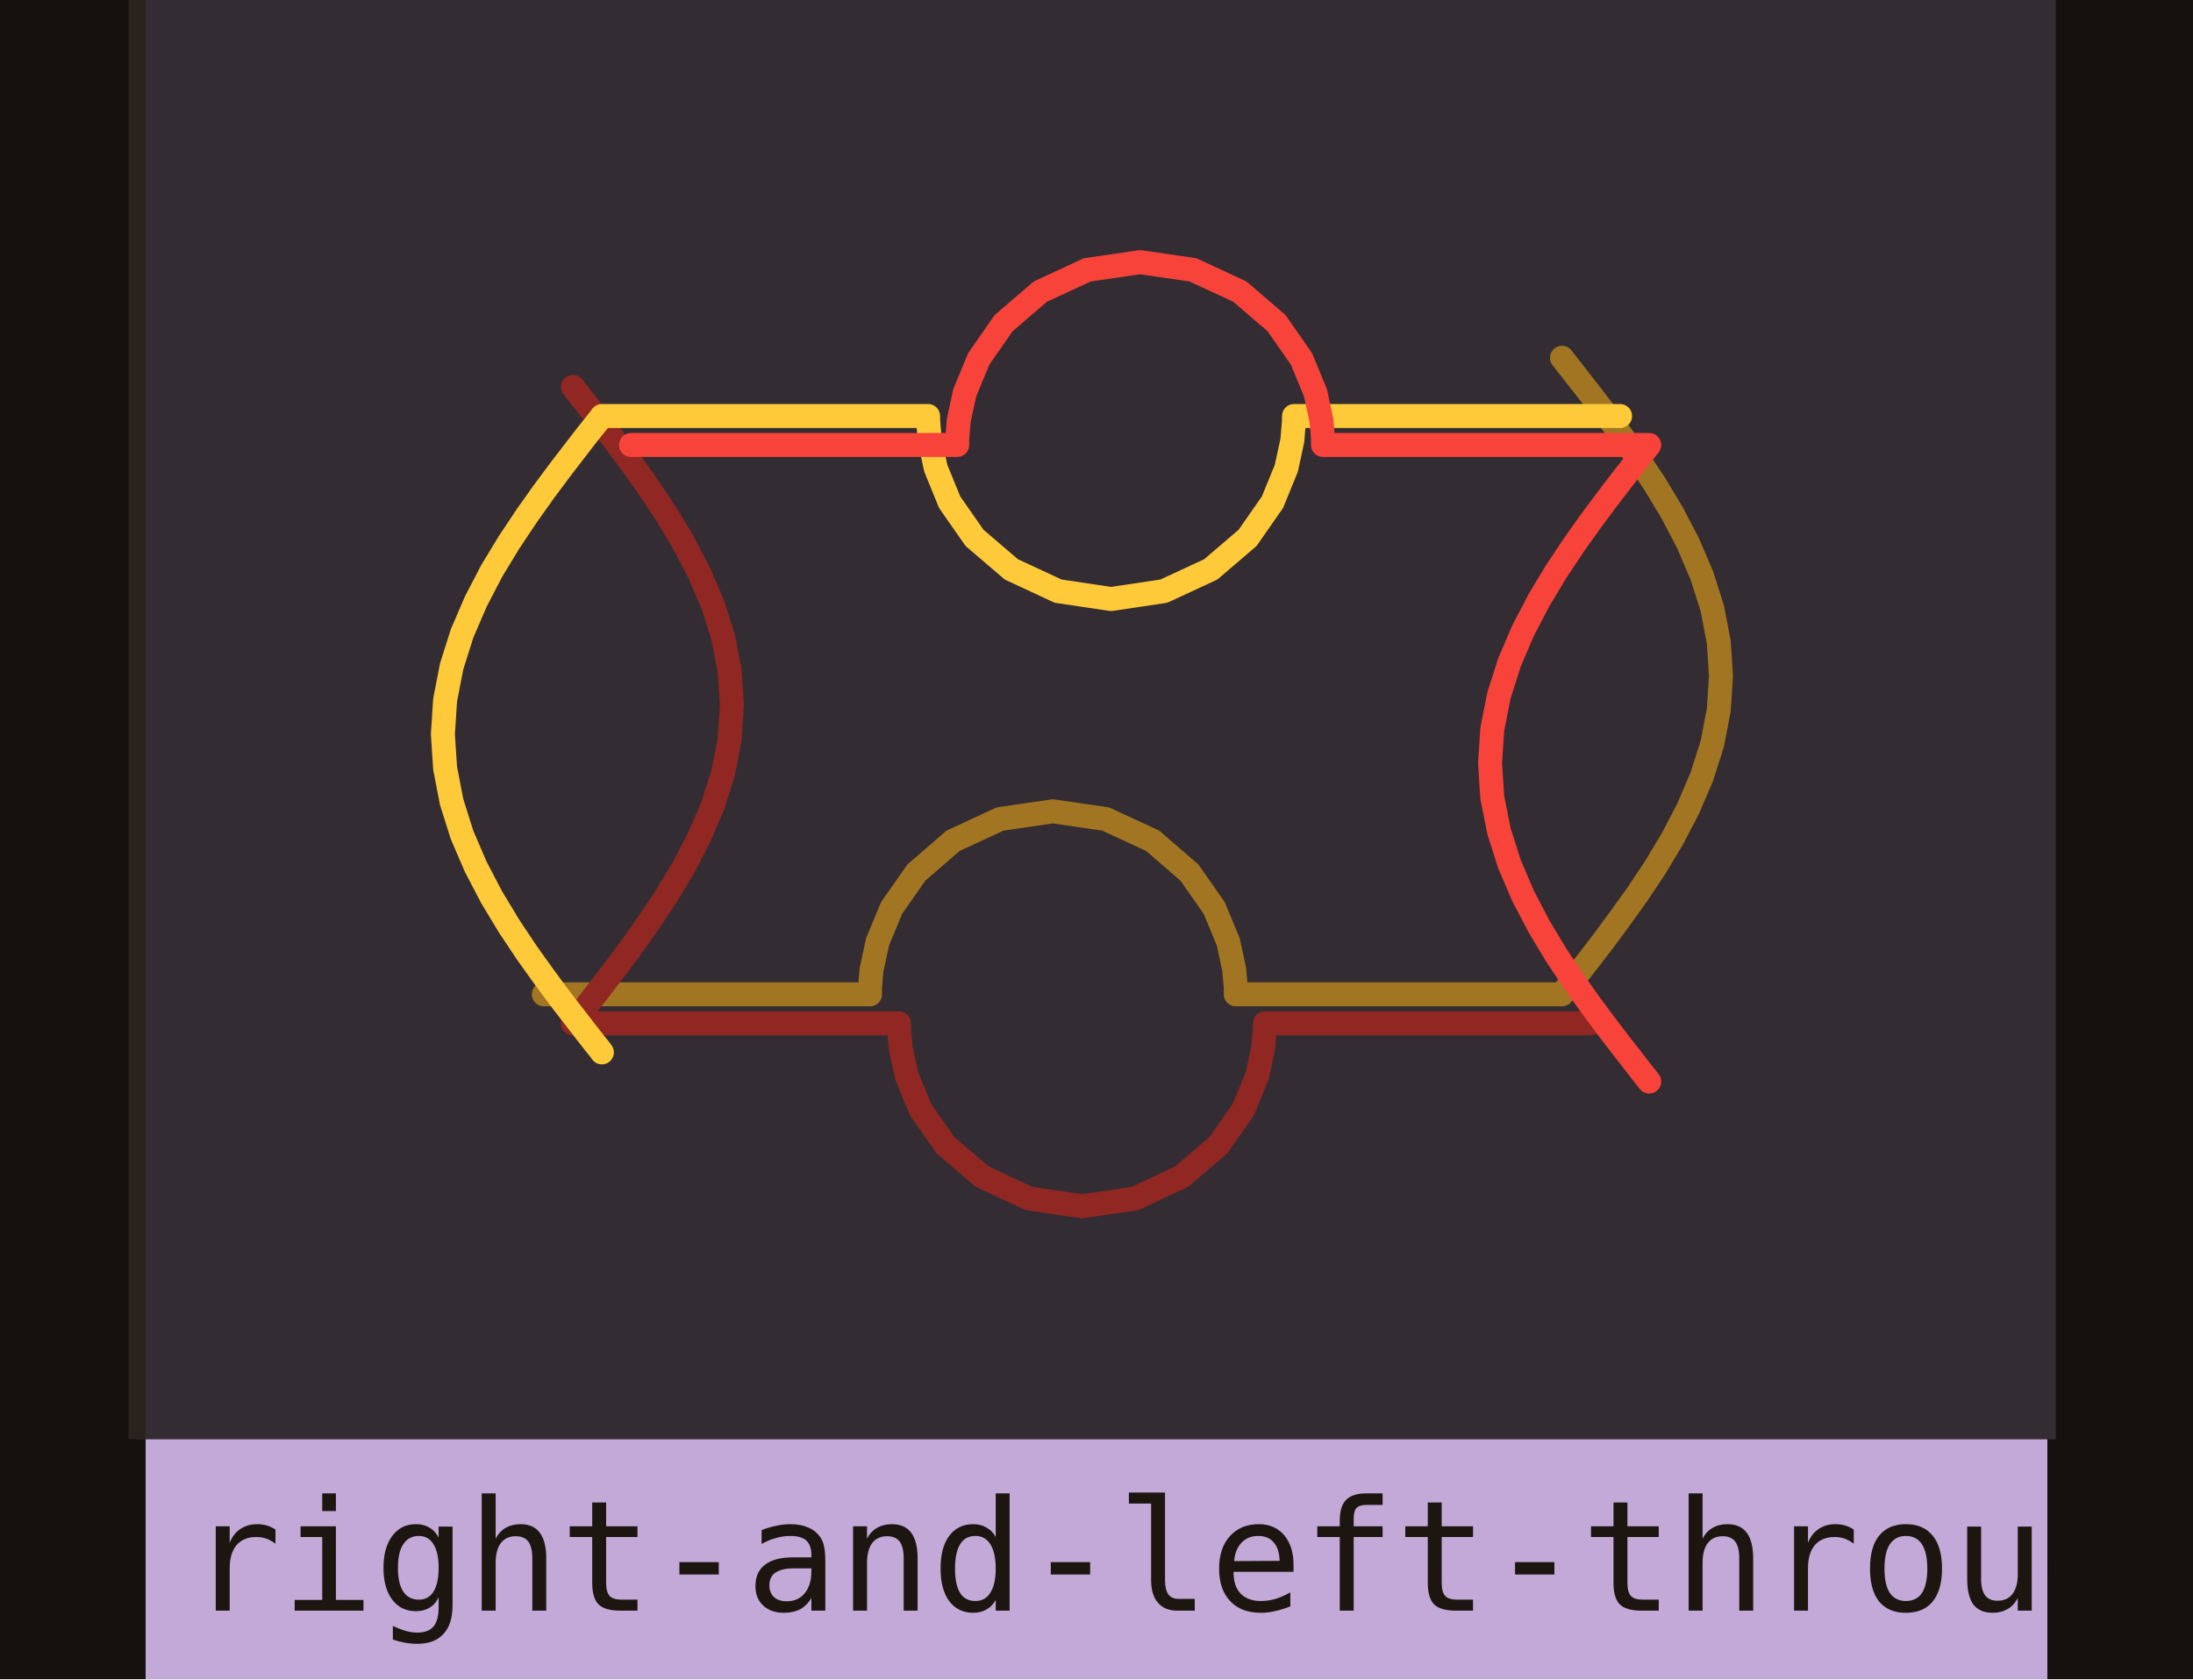
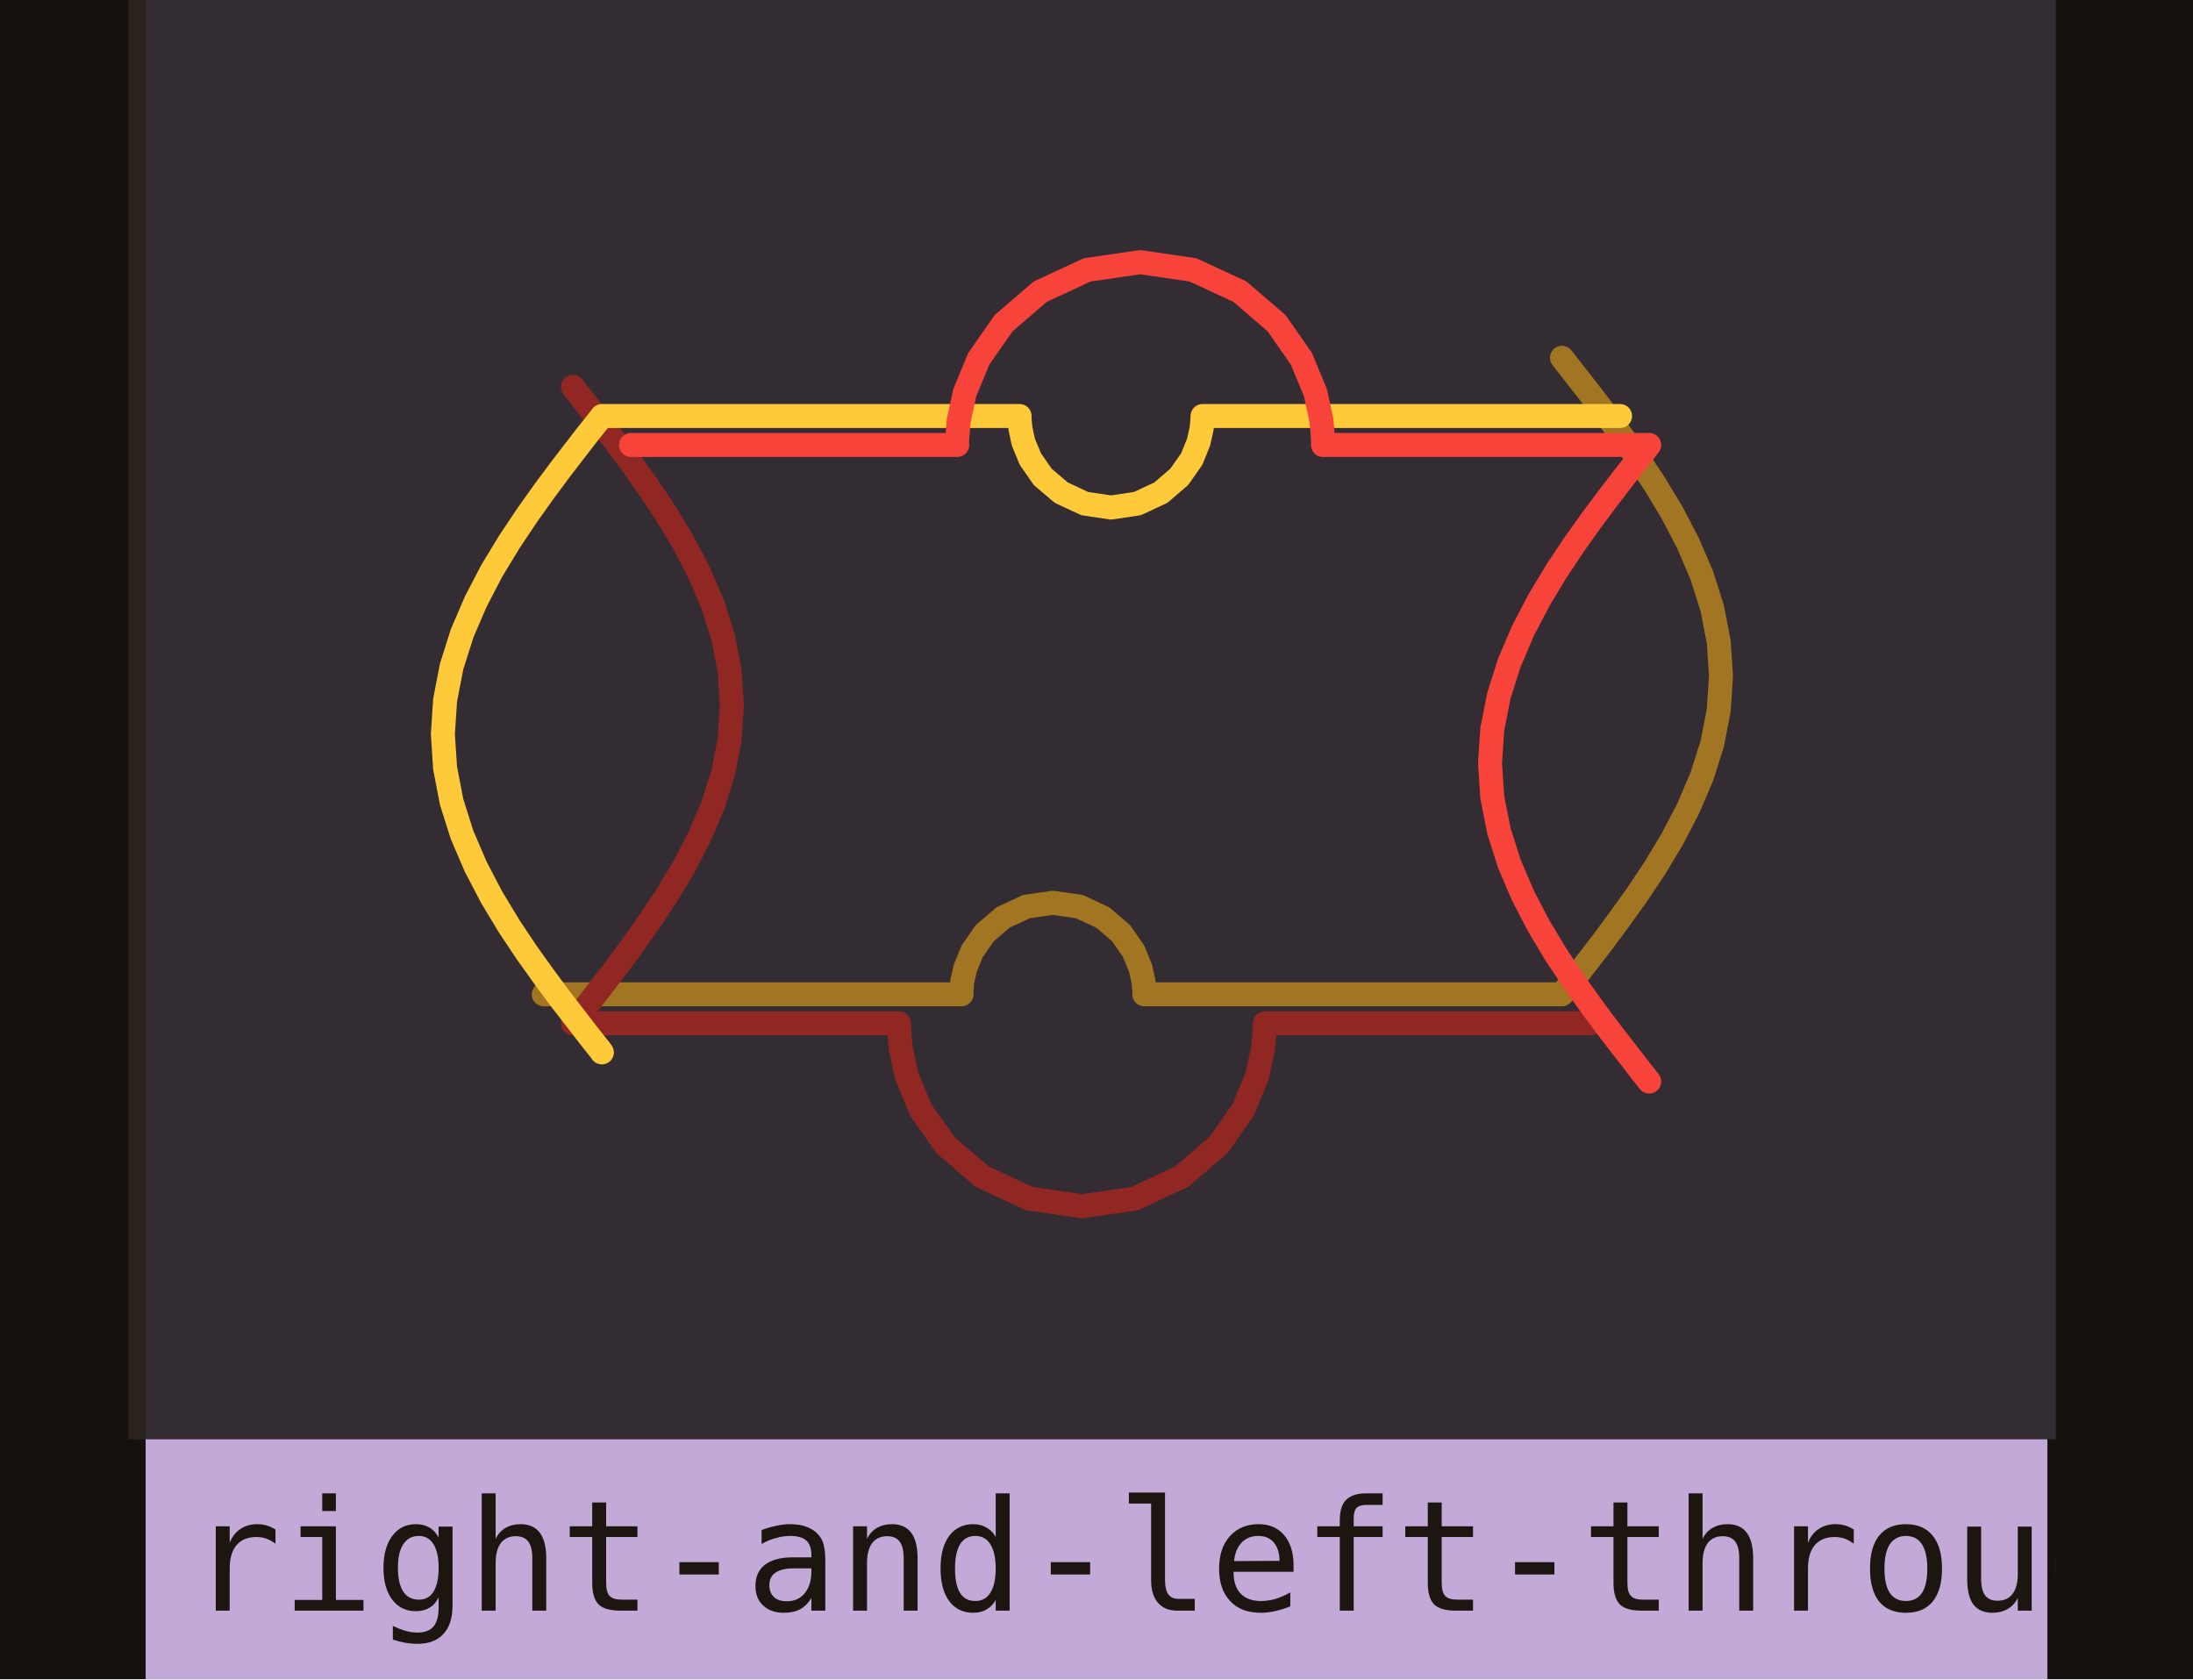
<svg xmlns="http://www.w3.org/2000/svg" viewBox="0 0 128 98" width="128" height="98" role="img">
  <rect width="128" height="98" fill="#14110f" />
  <svg x="8" y="0" width="112" height="84" viewBox="0 0 112 84">
    <rect width="112" height="84" fill="#c2a9d8" fill-opacity="0.18" />
-     <path d="M83.17 20.88L83.28 21.02L83.59 21.42L84.1 22.07L84.78 22.94L85.6 24.01L86.53 25.27L87.55 26.69L88.59 28.25L89.6 29.93L90.53 31.71L91.33 33.58L91.94 35.5L92.32 37.47L92.45 39.45L92.32 41.44L91.94 43.41L91.33 45.33L90.53 47.2L89.6 48.98L88.59 50.66L87.55 52.22L86.53 53.64L85.6 54.9L84.78 55.97L84.1 56.84L83.59 57.48L83.28 57.89L83.17 58.03L82.35 58.03L80.19 58.03L77.15 58.03L73.65 58.03L70.16 58.03L67.11 58.03L64.95 58.03L64.13 58.03L64.13 57.65L64.04 56.59L63.69 54.97L62.87 52.99L61.42 50.92L59.28 49.07L56.54 47.8L53.45 47.35L50.37 47.8L47.63 49.07L45.49 50.92L44.04 52.99L43.22 54.97L42.87 56.59L42.78 57.65L42.78 58.03L42.4 58.03L41.37 58.03L39.8 58.03L37.84 58.03L35.62 58.03L33.26 58.03L30.9 58.03L28.68 58.03L26.71 58.03L25.15 58.03L24.11 58.03L23.74 58.03" fill="none" stroke="#a17521" stroke-width="1.4" stroke-linecap="round" stroke-linejoin="round" />
+     <path d="M83.17 20.88L83.28 21.02L83.59 21.42L84.1 22.07L84.78 22.94L85.6 24.01L86.53 25.27L87.55 26.69L88.59 28.25L89.6 29.93L90.53 31.71L91.33 33.58L91.94 35.5L92.32 37.47L92.45 39.45L92.32 41.44L91.94 43.41L91.33 45.33L90.53 47.2L89.6 48.98L88.59 50.66L87.55 52.22L86.53 53.64L85.6 54.9L84.78 55.97L84.1 56.84L83.59 57.48L83.28 57.89L83.17 58.03L82.12 58.03L79.36 58.03L75.46 58.03L70.98 58.03L66.51 58.03L62.6 58.03L59.84 58.03L58.79 58.03L58.79 57.84L58.75 57.31L58.57 56.5L58.16 55.51L57.44 54.47L56.37 53.55L55 52.91L53.45 52.69L51.91 52.91L50.54 53.55L49.47 54.47L48.75 55.51L48.34 56.5L48.16 57.31L48.12 57.84L48.12 58.03L47.64 58.03L46.31 58.03L44.31 58.03L41.8 58.03L38.95 58.03L35.93 58.03L32.91 58.03L30.06 58.03L27.55 58.03L25.55 58.03L24.22 58.03L23.74 58.03" fill="none" stroke="#a17521" stroke-width="1.4" stroke-linecap="round" stroke-linejoin="round" />
    <path d="M25.44 22.58L25.55 22.72L25.86 23.12L26.37 23.77L27.04 24.64L27.87 25.71L28.8 26.97L29.81 28.38L30.85 29.94L31.87 31.63L32.8 33.41L33.6 35.27L34.21 37.2L34.59 39.17L34.72 41.15L34.59 43.14L34.21 45.1L33.6 47.03L32.8 48.89L31.87 50.68L30.85 52.36L29.81 53.92L28.8 55.34L27.87 56.59L27.04 57.67L26.37 58.54L25.86 59.18L25.55 59.58L25.44 59.72L26.26 59.72L28.41 59.72L31.46 59.72L34.96 59.72L38.45 59.72L41.5 59.72L43.65 59.72L44.47 59.72L44.48 60.1L44.57 61.16L44.92 62.78L45.73 64.76L47.18 66.83L49.33 68.67L52.07 69.95L55.15 70.4L58.24 69.95L60.97 68.67L63.12 66.83L64.57 64.76L65.38 62.78L65.73 61.16L65.82 60.1L65.83 59.72L66.2 59.72L67.24 59.72L68.8 59.72L70.77 59.72L72.99 59.72L75.35 59.72L77.71 59.72L79.93 59.72L81.89 59.72L83.46 59.72L84.49 59.72L84.87 59.72" fill="none" stroke="#902722" stroke-width="1.4" stroke-linecap="round" stroke-linejoin="round" />
-     <path d="M27.13 61.42L27.03 61.28L26.71 60.88L26.2 60.23L25.53 59.36L24.7 58.29L23.77 57.03L22.76 55.62L21.72 54.06L20.7 52.37L19.77 50.59L18.97 48.73L18.36 46.8L17.98 44.83L17.85 42.85L17.98 40.86L18.36 38.9L18.97 36.97L19.77 35.11L20.7 33.32L21.72 31.64L22.76 30.08L23.77 28.66L24.7 27.41L25.53 26.33L26.2 25.46L26.71 24.82L27.03 24.42L27.13 24.28L27.95 24.28L30.11 24.28L33.16 24.28L36.65 24.28L40.15 24.28L43.2 24.28L45.35 24.28L46.17 24.28L46.18 24.65L46.27 25.71L46.62 27.33L47.43 29.31L48.88 31.39L51.03 33.23L53.76 34.5L56.85 34.96L59.93 34.5L62.67 33.23L64.82 31.39L66.27 29.31L67.08 27.33L67.43 25.71L67.52 24.65L67.53 24.28L67.9 24.28L68.94 24.28L70.5 24.28L72.46 24.28L74.69 24.28L77.04 24.28L79.4 24.28L81.63 24.28L83.59 24.28L85.15 24.28L86.19 24.28L86.56 24.28" fill="none" stroke="#ffca39" stroke-width="1.4" stroke-linecap="round" stroke-linejoin="round" />
+     <path d="M27.13 61.42L27.03 61.28L26.71 60.88L26.2 60.23L25.53 59.36L24.7 58.29L23.77 57.03L22.76 55.62L21.72 54.06L20.7 52.37L19.77 50.59L18.97 48.73L18.36 46.8L17.98 44.83L17.85 42.85L17.98 40.86L18.36 38.9L18.97 36.97L19.77 35.11L20.7 33.32L21.72 31.64L22.76 30.08L23.77 28.66L24.7 27.41L25.53 26.33L26.2 25.46L26.71 24.82L27.03 24.42L27.13 24.28L28.18 24.28L30.94 24.28L34.85 24.28L39.32 24.28L43.8 24.28L47.7 24.28L50.46 24.28L51.51 24.28L51.51 24.47L51.56 25L51.73 25.8L52.14 26.79L52.86 27.83L53.94 28.75L55.31 29.39L56.85 29.62L58.39 29.39L59.76 28.75L60.83 27.83L61.56 26.79L61.96 25.8L62.14 25L62.18 24.47L62.19 24.28L62.67 24.28L63.99 24.28L66 24.28L68.51 24.28L71.36 24.28L74.38 24.28L77.39 24.28L80.24 24.28L82.75 24.28L84.76 24.28L86.08 24.28L86.56 24.28" fill="none" stroke="#ffca39" stroke-width="1.4" stroke-linecap="round" stroke-linejoin="round" />
    <path d="M88.26 63.12L88.15 62.98L87.83 62.58L87.33 61.93L86.65 61.06L85.83 59.99L84.89 58.73L83.88 57.31L82.84 55.75L81.83 54.07L80.9 52.29L80.1 50.42L79.49 48.5L79.1 46.53L78.97 44.55L79.1 42.56L79.49 40.59L80.1 38.67L80.9 36.8L81.83 35.02L82.84 33.34L83.88 31.78L84.89 30.36L85.83 29.1L86.65 28.03L87.33 27.16L87.83 26.52L88.15 26.11L88.26 25.97L87.44 25.97L85.29 25.97L82.24 25.97L78.74 25.97L75.25 25.97L72.2 25.97L70.04 25.97L69.22 25.97L69.22 25.6L69.13 24.54L68.78 22.92L67.96 20.94L66.51 18.86L64.37 17.02L61.63 15.75L58.55 15.3L55.46 15.75L52.72 17.02L50.58 18.86L49.13 20.94L48.31 22.92L47.96 24.54L47.87 25.6L47.87 25.97L47.49 25.97L46.46 25.97L44.89 25.97L42.93 25.97L40.71 25.97L38.35 25.97L35.99 25.97L33.77 25.97L31.81 25.97L30.24 25.97L29.21 25.97L28.83 25.97" fill="none" stroke="#f8433a" stroke-width="1.4" stroke-linecap="round" stroke-linejoin="round" />
  </svg>
  <path d="M8 0L8 84" stroke="#2a221c" stroke-width="1" fill="none" />
  <svg x="8" y="84" width="112" height="14" viewBox="0 0 112 14">
    <rect x="0.5" width="111" height="14" fill="#c2a9d8" />
    <text x="3" y="10" fill="#1d1510" font-size="9" font-family="ui-monospace, Menlo, monospace">right-and-left-through</text>
  </svg>
</svg>
